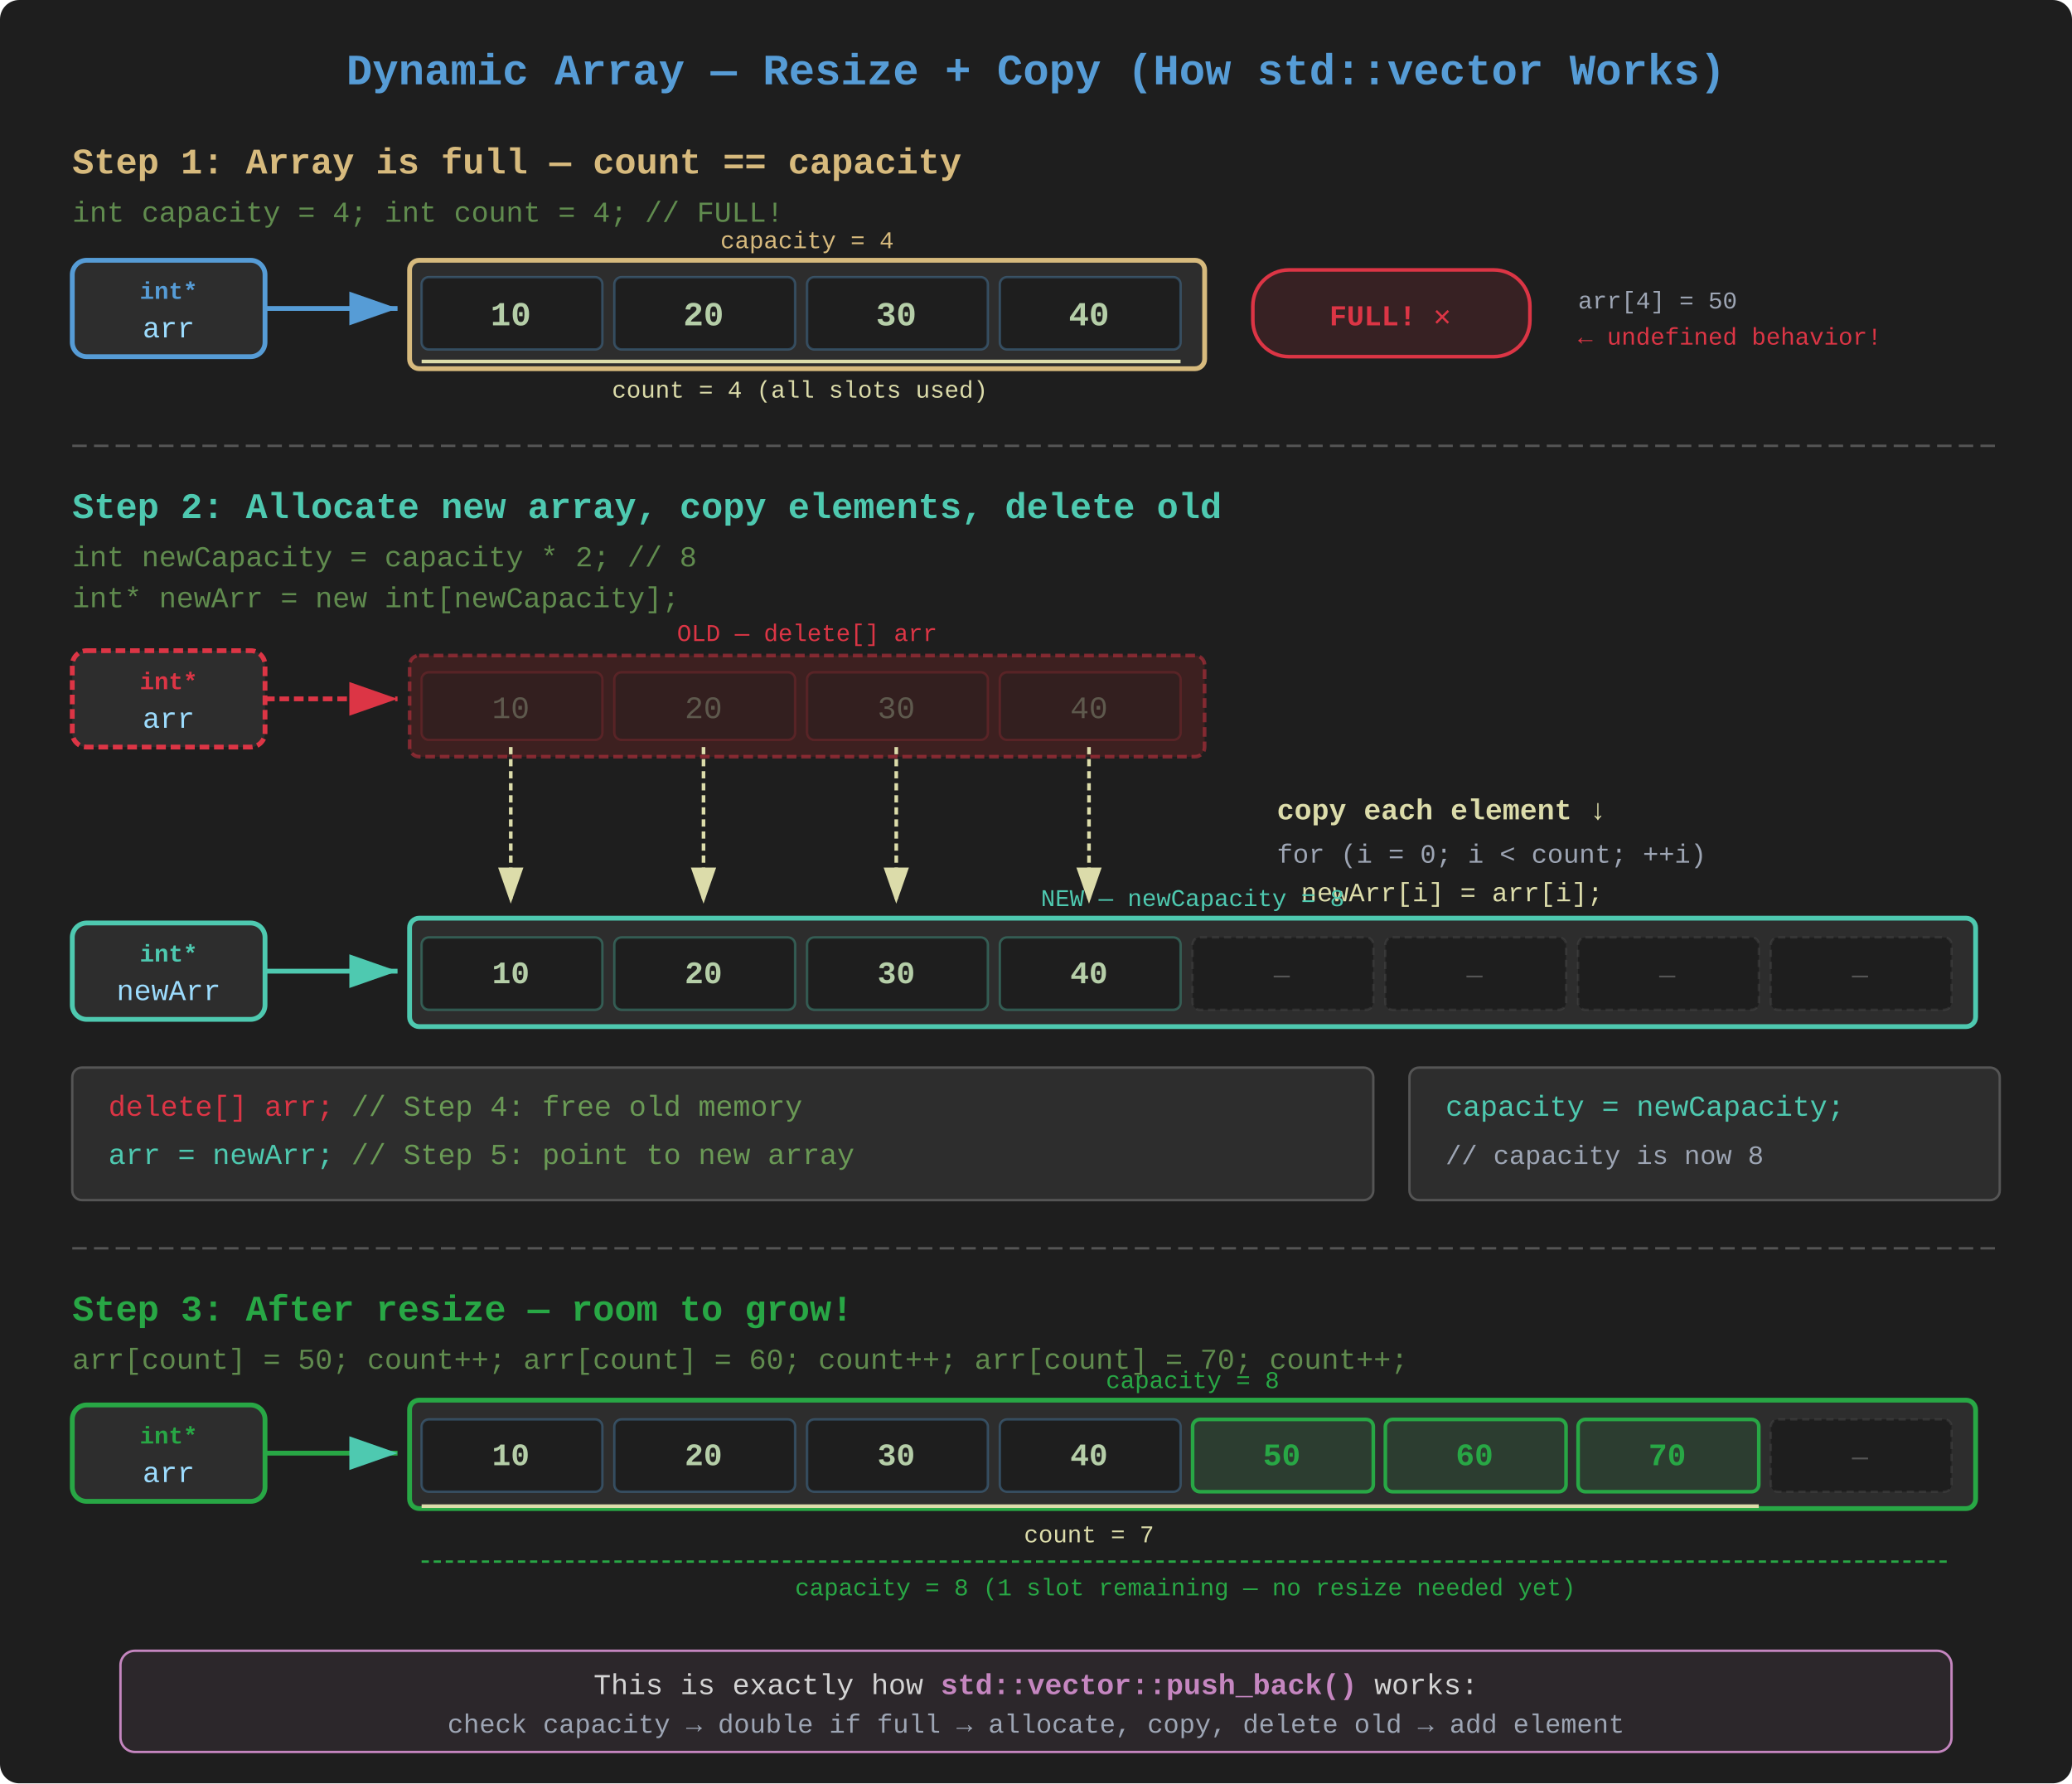
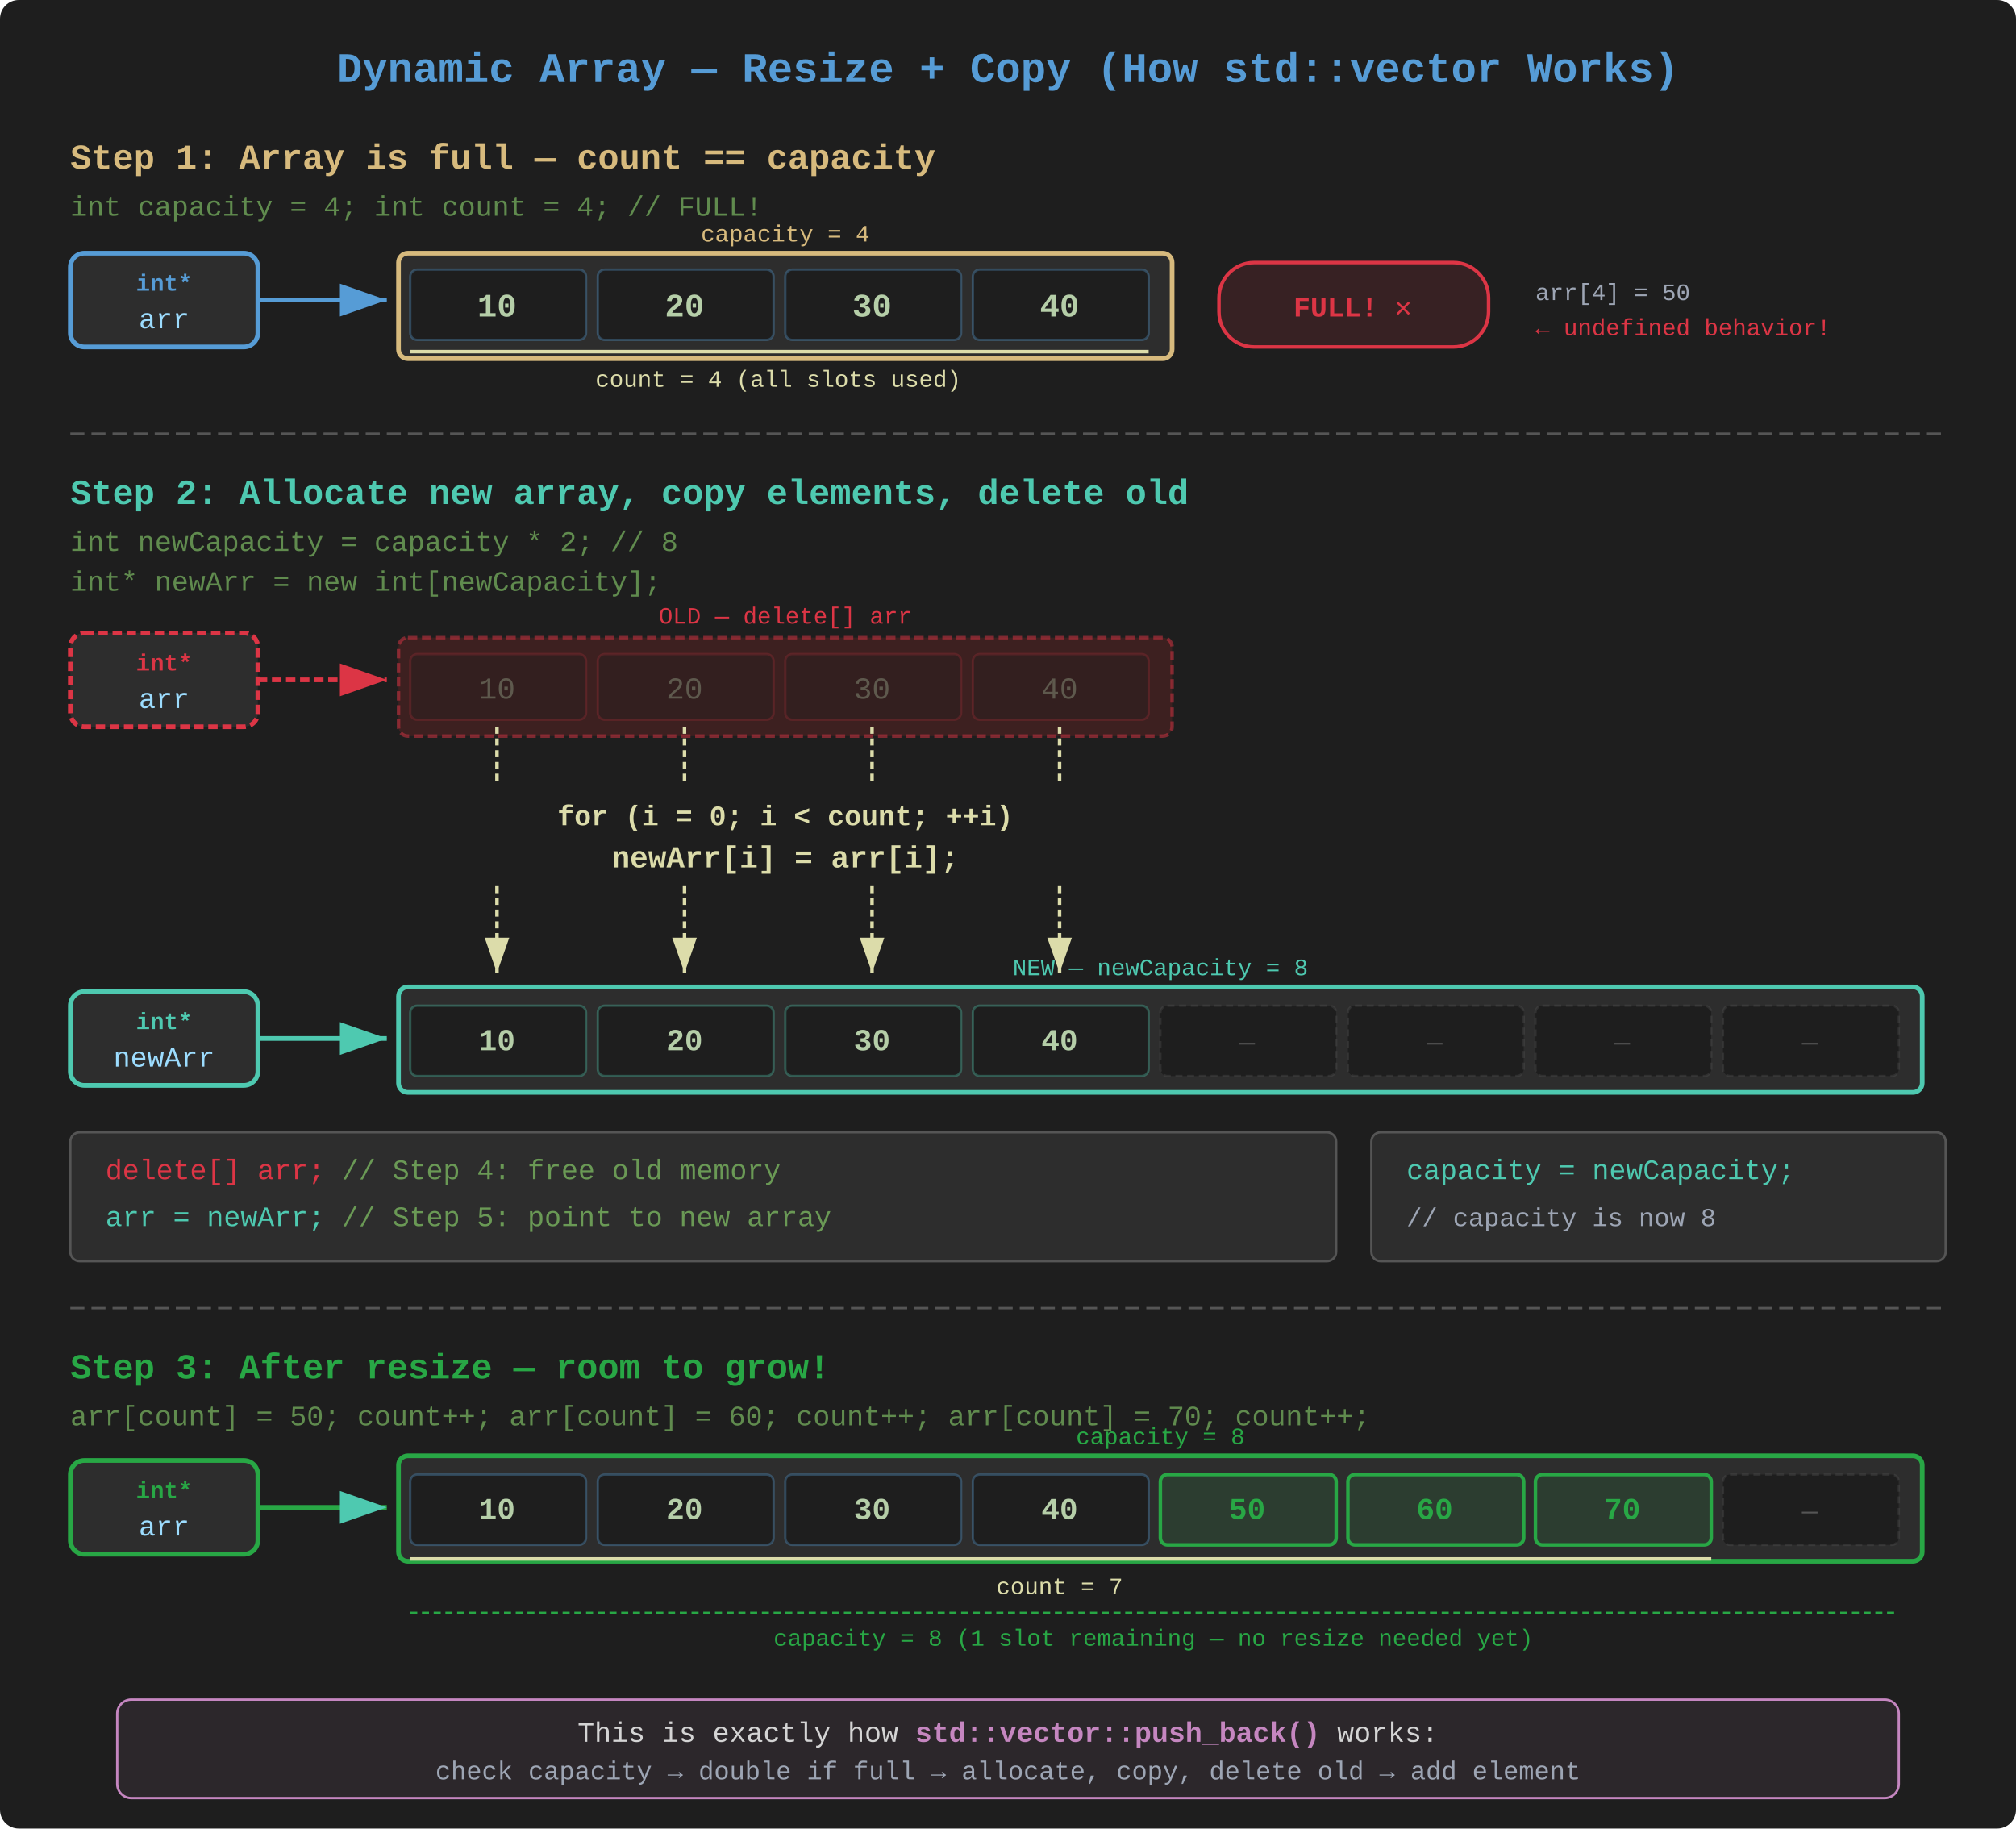
- <svg xmlns="http://www.w3.org/2000/svg" viewBox="0 0 860 740" font-family="Consolas, 'Courier New', monospace" font-size="14">
+ <svg xmlns="http://www.w3.org/2000/svg" viewBox="0 0 860 780" font-family="Consolas, 'Courier New', monospace" font-size="14">
  <defs>
    <marker id="arrow" markerWidth="10" markerHeight="7" refX="10" refY="3.5" orient="auto">
      <polygon points="0 0, 10 3.5, 0 7" fill="#569cd6" />
    </marker>
    <marker id="arrow-green" markerWidth="10" markerHeight="7" refX="10" refY="3.5" orient="auto">
      <polygon points="0 0, 10 3.5, 0 7" fill="#4ec9b0" />
    </marker>
    <marker id="arrow-red" markerWidth="10" markerHeight="7" refX="10" refY="3.5" orient="auto">
      <polygon points="0 0, 10 3.5, 0 7" fill="#dc3545" />
    </marker>
    <marker id="arrow-amber" markerWidth="10" markerHeight="7" refX="10" refY="3.5" orient="auto">
      <polygon points="0 0, 10 3.5, 0 7" fill="#dcdcaa" />
    </marker>
  </defs>
-   <rect width="860" height="740" fill="#1e1e1e" rx="8" />
+   <rect width="860" height="780" fill="#1e1e1e" rx="8" />
  <text x="430" y="35" text-anchor="middle" fill="#569cd6" font-size="18" font-weight="bold">Dynamic Array — Resize + Copy (How std::vector Works)</text>
  <text x="30" y="72" fill="#d7ba7d" font-size="15" font-weight="bold">Step 1: Array is full — count == capacity</text>
  <text x="30" y="92" fill="#608b4e" font-size="12">int capacity = 4;  int count = 4;  // FULL!</text>
  <rect x="30" y="108" width="80" height="40" rx="6" fill="#2d2d2d" stroke="#569cd6" stroke-width="2" />
  <text x="70" y="124" text-anchor="middle" fill="#569cd6" font-size="10" font-weight="bold">int*</text>
  <text x="70" y="140" text-anchor="middle" fill="#9cdcfe" font-size="12">arr</text>
  <line x1="110" y1="128" x2="165" y2="128" stroke="#569cd6" stroke-width="2" marker-end="url(#arrow)" />
  <rect x="170" y="108" width="330" height="45" rx="4" fill="#2d2d2d" stroke="#d7ba7d" stroke-width="2" />
  <text x="335" y="103" text-anchor="middle" fill="#d7ba7d" font-size="10">capacity = 4</text>
  <rect x="175" y="115" width="75" height="30" rx="3" fill="#1e1e1e" stroke="#569cd655" stroke-width="1" />
  <text x="212" y="135" text-anchor="middle" fill="#b5cea8" font-size="14" font-weight="bold">10</text>
  <rect x="255" y="115" width="75" height="30" rx="3" fill="#1e1e1e" stroke="#569cd655" stroke-width="1" />
  <text x="292" y="135" text-anchor="middle" fill="#b5cea8" font-size="14" font-weight="bold">20</text>
  <rect x="335" y="115" width="75" height="30" rx="3" fill="#1e1e1e" stroke="#569cd655" stroke-width="1" />
  <text x="372" y="135" text-anchor="middle" fill="#b5cea8" font-size="14" font-weight="bold">30</text>
  <rect x="415" y="115" width="75" height="30" rx="3" fill="#1e1e1e" stroke="#569cd655" stroke-width="1" />
  <text x="452" y="135" text-anchor="middle" fill="#b5cea8" font-size="14" font-weight="bold">40</text>
  <line x1="175" y1="150" x2="490" y2="150" stroke="#dcdcaa" stroke-width="1.5" />
  <text x="332" y="165" text-anchor="middle" fill="#dcdcaa" font-size="10">count = 4 (all slots used)</text>
  <rect x="520" y="112" width="115" height="36" rx="15" fill="#dc354522" stroke="#dc3545" stroke-width="1.5" />
  <text x="577" y="135" text-anchor="middle" fill="#dc3545" font-size="12" font-weight="bold">FULL! ✕</text>
  <text x="655" y="128" fill="#9da5b4" font-size="10">arr[4] = 50</text>
  <text x="655" y="143" fill="#dc3545" font-size="10">← undefined behavior!</text>
  <line x1="30" y1="185" x2="830" y2="185" stroke="#555" stroke-width="1" stroke-dasharray="6,3" />
  <text x="30" y="215" fill="#4ec9b0" font-size="15" font-weight="bold">Step 2: Allocate new array, copy elements, delete old</text>
  <text x="30" y="235" fill="#608b4e" font-size="12">int newCapacity = capacity * 2;   // 8</text>
  <text x="30" y="252" fill="#608b4e" font-size="12">int* newArr = new int[newCapacity];</text>
  <rect x="30" y="270" width="80" height="40" rx="6" fill="#2d2d2d" stroke="#dc3545" stroke-width="2" stroke-dasharray="4,2" />
  <text x="70" y="286" text-anchor="middle" fill="#dc3545" font-size="10" font-weight="bold">int*</text>
  <text x="70" y="302" text-anchor="middle" fill="#9cdcfe" font-size="12">arr</text>
  <line x1="110" y1="290" x2="165" y2="290" stroke="#dc3545" stroke-width="2" stroke-dasharray="4,2" marker-end="url(#arrow-red)" />
  <rect x="170" y="272" width="330" height="42" rx="4" fill="#3d2020" stroke="#dc354580" stroke-width="1.5" stroke-dasharray="4,2" />
  <text x="335" y="266" text-anchor="middle" fill="#dc3545" font-size="10">OLD — delete[] arr</text>
  <rect x="175" y="279" width="75" height="28" rx="3" fill="#1e1e1e55" stroke="#dc354533" stroke-width="1" />
  <text x="212" y="298" text-anchor="middle" fill="#b5cea855" font-size="13">10</text>
  <rect x="255" y="279" width="75" height="28" rx="3" fill="#1e1e1e55" stroke="#dc354533" stroke-width="1" />
  <text x="292" y="298" text-anchor="middle" fill="#b5cea855" font-size="13">20</text>
  <rect x="335" y="279" width="75" height="28" rx="3" fill="#1e1e1e55" stroke="#dc354533" stroke-width="1" />
  <text x="372" y="298" text-anchor="middle" fill="#b5cea855" font-size="13">30</text>
  <rect x="415" y="279" width="75" height="28" rx="3" fill="#1e1e1e55" stroke="#dc354533" stroke-width="1" />
  <text x="452" y="298" text-anchor="middle" fill="#b5cea855" font-size="13">40</text>
-   <line x1="212" y1="310" x2="212" y2="375" stroke="#dcdcaa" stroke-width="1.5" stroke-dasharray="3,2" marker-end="url(#arrow-amber)" />
-   <line x1="292" y1="310" x2="292" y2="375" stroke="#dcdcaa" stroke-width="1.5" stroke-dasharray="3,2" marker-end="url(#arrow-amber)" />
-   <line x1="372" y1="310" x2="372" y2="375" stroke="#dcdcaa" stroke-width="1.5" stroke-dasharray="3,2" marker-end="url(#arrow-amber)" />
-   <line x1="452" y1="310" x2="452" y2="375" stroke="#dcdcaa" stroke-width="1.5" stroke-dasharray="3,2" marker-end="url(#arrow-amber)" />
-   <text x="530" y="340" fill="#dcdcaa" font-size="12" font-weight="bold">copy each element ↓</text>
-   <text x="530" y="358" fill="#9da5b4" font-size="11">for (i = 0; i &lt; count; ++i)</text>
-   <text x="540" y="374" fill="#dcdcaa" font-size="11">newArr[i] = arr[i];</text>
-   <rect x="30" y="383" width="80" height="40" rx="6" fill="#2d2d2d" stroke="#4ec9b0" stroke-width="2" />
-   <text x="70" y="399" text-anchor="middle" fill="#4ec9b0" font-size="10" font-weight="bold">int*</text>
-   <text x="70" y="415" text-anchor="middle" fill="#9cdcfe" font-size="12">newArr</text>
-   <line x1="110" y1="403" x2="165" y2="403" stroke="#4ec9b0" stroke-width="2" marker-end="url(#arrow-green)" />
-   <rect x="170" y="381" width="650" height="45" rx="4" fill="#2d2d2d" stroke="#4ec9b0" stroke-width="2" />
-   <text x="495" y="376" text-anchor="middle" fill="#4ec9b0" font-size="10">NEW — newCapacity = 8</text>
-   <rect x="175" y="389" width="75" height="30" rx="3" fill="#1e1e1e" stroke="#4ec9b055" stroke-width="1" />
-   <text x="212" y="408" text-anchor="middle" fill="#b5cea8" font-size="13" font-weight="bold">10</text>
-   <rect x="255" y="389" width="75" height="30" rx="3" fill="#1e1e1e" stroke="#4ec9b055" stroke-width="1" />
-   <text x="292" y="408" text-anchor="middle" fill="#b5cea8" font-size="13" font-weight="bold">20</text>
-   <rect x="335" y="389" width="75" height="30" rx="3" fill="#1e1e1e" stroke="#4ec9b055" stroke-width="1" />
-   <text x="372" y="408" text-anchor="middle" fill="#b5cea8" font-size="13" font-weight="bold">30</text>
-   <rect x="415" y="389" width="75" height="30" rx="3" fill="#1e1e1e" stroke="#4ec9b055" stroke-width="1" />
-   <text x="452" y="408" text-anchor="middle" fill="#b5cea8" font-size="13" font-weight="bold">40</text>
-   <rect x="495" y="389" width="75" height="30" rx="3" fill="#1e1e1e" stroke="#55555555" stroke-width="1" stroke-dasharray="3,2" />
-   <text x="532" y="408" text-anchor="middle" fill="#555" font-size="11">—</text>
-   <rect x="575" y="389" width="75" height="30" rx="3" fill="#1e1e1e" stroke="#55555555" stroke-width="1" stroke-dasharray="3,2" />
-   <text x="612" y="408" text-anchor="middle" fill="#555" font-size="11">—</text>
-   <rect x="655" y="389" width="75" height="30" rx="3" fill="#1e1e1e" stroke="#55555555" stroke-width="1" stroke-dasharray="3,2" />
-   <text x="692" y="408" text-anchor="middle" fill="#555" font-size="11">—</text>
-   <rect x="735" y="389" width="75" height="30" rx="3" fill="#1e1e1e" stroke="#55555555" stroke-width="1" stroke-dasharray="3,2" />
-   <text x="772" y="408" text-anchor="middle" fill="#555" font-size="11">—</text>
-   <rect x="30" y="443" width="540" height="55" rx="4" fill="#2d2d2d" stroke="#555" stroke-width="1" />
-   <text x="45" y="463" fill="#dc3545" font-size="12">delete[] arr;             <tspan fill="#6a9955">// Step 4: free old memory</tspan>
+   <line x1="212" y1="310" x2="212" y2="333" stroke="#dcdcaa" stroke-width="1.5" stroke-dasharray="3,2" />
+   <line x1="292" y1="310" x2="292" y2="333" stroke="#dcdcaa" stroke-width="1.5" stroke-dasharray="3,2" />
+   <line x1="372" y1="310" x2="372" y2="333" stroke="#dcdcaa" stroke-width="1.5" stroke-dasharray="3,2" />
+   <line x1="452" y1="310" x2="452" y2="333" stroke="#dcdcaa" stroke-width="1.5" stroke-dasharray="3,2" />
+   <text x="335" y="352" text-anchor="middle" fill="#dcdcaa" font-size="12" font-weight="bold">for (i = 0; i &lt; count; ++i)</text>
+   <text x="335" y="370" text-anchor="middle" fill="#dcdcaa" font-size="13" font-weight="bold">newArr[i] = arr[i];</text>
+   <line x1="212" y1="378" x2="212" y2="415" stroke="#dcdcaa" stroke-width="1.5" stroke-dasharray="3,2" marker-end="url(#arrow-amber)" />
+   <line x1="292" y1="378" x2="292" y2="415" stroke="#dcdcaa" stroke-width="1.5" stroke-dasharray="3,2" marker-end="url(#arrow-amber)" />
+   <line x1="372" y1="378" x2="372" y2="415" stroke="#dcdcaa" stroke-width="1.5" stroke-dasharray="3,2" marker-end="url(#arrow-amber)" />
+   <line x1="452" y1="378" x2="452" y2="415" stroke="#dcdcaa" stroke-width="1.5" stroke-dasharray="3,2" marker-end="url(#arrow-amber)" />
+   <rect x="30" y="423" width="80" height="40" rx="6" fill="#2d2d2d" stroke="#4ec9b0" stroke-width="2" />
+   <text x="70" y="439" text-anchor="middle" fill="#4ec9b0" font-size="10" font-weight="bold">int*</text>
+   <text x="70" y="455" text-anchor="middle" fill="#9cdcfe" font-size="12">newArr</text>
+   <line x1="110" y1="443" x2="165" y2="443" stroke="#4ec9b0" stroke-width="2" marker-end="url(#arrow-green)" />
+   <rect x="170" y="421" width="650" height="45" rx="4" fill="#2d2d2d" stroke="#4ec9b0" stroke-width="2" />
+   <text x="495" y="416" text-anchor="middle" fill="#4ec9b0" font-size="10">NEW — newCapacity = 8</text>
+   <rect x="175" y="429" width="75" height="30" rx="3" fill="#1e1e1e" stroke="#4ec9b055" stroke-width="1" />
+   <text x="212" y="448" text-anchor="middle" fill="#b5cea8" font-size="13" font-weight="bold">10</text>
+   <rect x="255" y="429" width="75" height="30" rx="3" fill="#1e1e1e" stroke="#4ec9b055" stroke-width="1" />
+   <text x="292" y="448" text-anchor="middle" fill="#b5cea8" font-size="13" font-weight="bold">20</text>
+   <rect x="335" y="429" width="75" height="30" rx="3" fill="#1e1e1e" stroke="#4ec9b055" stroke-width="1" />
+   <text x="372" y="448" text-anchor="middle" fill="#b5cea8" font-size="13" font-weight="bold">30</text>
+   <rect x="415" y="429" width="75" height="30" rx="3" fill="#1e1e1e" stroke="#4ec9b055" stroke-width="1" />
+   <text x="452" y="448" text-anchor="middle" fill="#b5cea8" font-size="13" font-weight="bold">40</text>
+   <rect x="495" y="429" width="75" height="30" rx="3" fill="#1e1e1e" stroke="#55555555" stroke-width="1" stroke-dasharray="3,2" />
+   <text x="532" y="448" text-anchor="middle" fill="#555" font-size="11">—</text>
+   <rect x="575" y="429" width="75" height="30" rx="3" fill="#1e1e1e" stroke="#55555555" stroke-width="1" stroke-dasharray="3,2" />
+   <text x="612" y="448" text-anchor="middle" fill="#555" font-size="11">—</text>
+   <rect x="655" y="429" width="75" height="30" rx="3" fill="#1e1e1e" stroke="#55555555" stroke-width="1" stroke-dasharray="3,2" />
+   <text x="692" y="448" text-anchor="middle" fill="#555" font-size="11">—</text>
+   <rect x="735" y="429" width="75" height="30" rx="3" fill="#1e1e1e" stroke="#55555555" stroke-width="1" stroke-dasharray="3,2" />
+   <text x="772" y="448" text-anchor="middle" fill="#555" font-size="11">—</text>
+   <rect x="30" y="483" width="540" height="55" rx="4" fill="#2d2d2d" stroke="#555" stroke-width="1" />
+   <text x="45" y="503" fill="#dc3545" font-size="12">delete[] arr;             <tspan fill="#6a9955">// Step 4: free old memory</tspan>
  </text>
-   <text x="45" y="483" fill="#4ec9b0" font-size="12">arr = newArr;             <tspan fill="#6a9955">// Step 5: point to new array</tspan>
+   <text x="45" y="523" fill="#4ec9b0" font-size="12">arr = newArr;             <tspan fill="#6a9955">// Step 5: point to new array</tspan>
  </text>
-   <rect x="585" y="443" width="245" height="55" rx="4" fill="#2d2d2d" stroke="#555" stroke-width="1" />
-   <text x="600" y="463" fill="#4ec9b0" font-size="12">capacity = newCapacity;</text>
-   <text x="600" y="483" fill="#9da5b4" font-size="11">// capacity is now 8</text>
-   <line x1="30" y1="518" x2="830" y2="518" stroke="#555" stroke-width="1" stroke-dasharray="6,3" />
-   <text x="30" y="548" fill="#28a745" font-size="15" font-weight="bold">Step 3: After resize — room to grow!</text>
-   <text x="30" y="568" fill="#608b4e" font-size="12">arr[count] = 50; count++;  arr[count] = 60; count++;  arr[count] = 70; count++;</text>
-   <rect x="30" y="583" width="80" height="40" rx="6" fill="#2d2d2d" stroke="#28a745" stroke-width="2" />
-   <text x="70" y="599" text-anchor="middle" fill="#28a745" font-size="10" font-weight="bold">int*</text>
-   <text x="70" y="615" text-anchor="middle" fill="#9cdcfe" font-size="12">arr</text>
-   <line x1="110" y1="603" x2="165" y2="603" stroke="#28a745" stroke-width="2" marker-end="url(#arrow-green)" />
-   <rect x="170" y="581" width="650" height="45" rx="4" fill="#2d2d2d" stroke="#28a745" stroke-width="2" />
-   <text x="495" y="576" text-anchor="middle" fill="#28a745" font-size="10">capacity = 8</text>
-   <rect x="175" y="589" width="75" height="30" rx="3" fill="#1e1e1e" stroke="#569cd655" stroke-width="1" />
-   <text x="212" y="608" text-anchor="middle" fill="#b5cea8" font-size="13" font-weight="bold">10</text>
-   <rect x="255" y="589" width="75" height="30" rx="3" fill="#1e1e1e" stroke="#569cd655" stroke-width="1" />
-   <text x="292" y="608" text-anchor="middle" fill="#b5cea8" font-size="13" font-weight="bold">20</text>
-   <rect x="335" y="589" width="75" height="30" rx="3" fill="#1e1e1e" stroke="#569cd655" stroke-width="1" />
-   <text x="372" y="608" text-anchor="middle" fill="#b5cea8" font-size="13" font-weight="bold">30</text>
-   <rect x="415" y="589" width="75" height="30" rx="3" fill="#1e1e1e" stroke="#569cd655" stroke-width="1" />
-   <text x="452" y="608" text-anchor="middle" fill="#b5cea8" font-size="13" font-weight="bold">40</text>
-   <rect x="495" y="589" width="75" height="30" rx="3" fill="#28a74522" stroke="#28a745" stroke-width="1.5" />
-   <text x="532" y="608" text-anchor="middle" fill="#28a745" font-size="13" font-weight="bold">50</text>
-   <rect x="575" y="589" width="75" height="30" rx="3" fill="#28a74522" stroke="#28a745" stroke-width="1.5" />
-   <text x="612" y="608" text-anchor="middle" fill="#28a745" font-size="13" font-weight="bold">60</text>
-   <rect x="655" y="589" width="75" height="30" rx="3" fill="#28a74522" stroke="#28a745" stroke-width="1.5" />
-   <text x="692" y="608" text-anchor="middle" fill="#28a745" font-size="13" font-weight="bold">70</text>
-   <rect x="735" y="589" width="75" height="30" rx="3" fill="#1e1e1e" stroke="#55555555" stroke-width="1" stroke-dasharray="3,2" />
-   <text x="772" y="608" text-anchor="middle" fill="#555" font-size="11">—</text>
-   <line x1="175" y1="625" x2="730" y2="625" stroke="#dcdcaa" stroke-width="1.5" />
-   <text x="452" y="640" text-anchor="middle" fill="#dcdcaa" font-size="10">count = 7</text>
-   <line x1="175" y1="648" x2="810" y2="648" stroke="#28a745" stroke-width="1" stroke-dasharray="3,2" />
-   <text x="492" y="662" text-anchor="middle" fill="#28a745" font-size="10">capacity = 8 (1 slot remaining — no resize needed yet)</text>
-   <rect x="50" y="685" width="760" height="42" rx="6" fill="#c586c015" stroke="#c586c0" stroke-width="1" />
-   <text x="430" y="703" text-anchor="middle" fill="#d4d4d4" font-size="12">This is exactly how <tspan fill="#c586c0" font-weight="bold">std::vector::push_back()</tspan> works:</text>
-   <text x="430" y="719" text-anchor="middle" fill="#9da5b4" font-size="11">check capacity → double if full → allocate, copy, delete old → add element</text>
+   <rect x="585" y="483" width="245" height="55" rx="4" fill="#2d2d2d" stroke="#555" stroke-width="1" />
+   <text x="600" y="503" fill="#4ec9b0" font-size="12">capacity = newCapacity;</text>
+   <text x="600" y="523" fill="#9da5b4" font-size="11">// capacity is now 8</text>
+   <line x1="30" y1="558" x2="830" y2="558" stroke="#555" stroke-width="1" stroke-dasharray="6,3" />
+   <text x="30" y="588" fill="#28a745" font-size="15" font-weight="bold">Step 3: After resize — room to grow!</text>
+   <text x="30" y="608" fill="#608b4e" font-size="12">arr[count] = 50; count++;  arr[count] = 60; count++;  arr[count] = 70; count++;</text>
+   <rect x="30" y="623" width="80" height="40" rx="6" fill="#2d2d2d" stroke="#28a745" stroke-width="2" />
+   <text x="70" y="639" text-anchor="middle" fill="#28a745" font-size="10" font-weight="bold">int*</text>
+   <text x="70" y="655" text-anchor="middle" fill="#9cdcfe" font-size="12">arr</text>
+   <line x1="110" y1="643" x2="165" y2="643" stroke="#28a745" stroke-width="2" marker-end="url(#arrow-green)" />
+   <rect x="170" y="621" width="650" height="45" rx="4" fill="#2d2d2d" stroke="#28a745" stroke-width="2" />
+   <text x="495" y="616" text-anchor="middle" fill="#28a745" font-size="10">capacity = 8</text>
+   <rect x="175" y="629" width="75" height="30" rx="3" fill="#1e1e1e" stroke="#569cd655" stroke-width="1" />
+   <text x="212" y="648" text-anchor="middle" fill="#b5cea8" font-size="13" font-weight="bold">10</text>
+   <rect x="255" y="629" width="75" height="30" rx="3" fill="#1e1e1e" stroke="#569cd655" stroke-width="1" />
+   <text x="292" y="648" text-anchor="middle" fill="#b5cea8" font-size="13" font-weight="bold">20</text>
+   <rect x="335" y="629" width="75" height="30" rx="3" fill="#1e1e1e" stroke="#569cd655" stroke-width="1" />
+   <text x="372" y="648" text-anchor="middle" fill="#b5cea8" font-size="13" font-weight="bold">30</text>
+   <rect x="415" y="629" width="75" height="30" rx="3" fill="#1e1e1e" stroke="#569cd655" stroke-width="1" />
+   <text x="452" y="648" text-anchor="middle" fill="#b5cea8" font-size="13" font-weight="bold">40</text>
+   <rect x="495" y="629" width="75" height="30" rx="3" fill="#28a74522" stroke="#28a745" stroke-width="1.5" />
+   <text x="532" y="648" text-anchor="middle" fill="#28a745" font-size="13" font-weight="bold">50</text>
+   <rect x="575" y="629" width="75" height="30" rx="3" fill="#28a74522" stroke="#28a745" stroke-width="1.5" />
+   <text x="612" y="648" text-anchor="middle" fill="#28a745" font-size="13" font-weight="bold">60</text>
+   <rect x="655" y="629" width="75" height="30" rx="3" fill="#28a74522" stroke="#28a745" stroke-width="1.5" />
+   <text x="692" y="648" text-anchor="middle" fill="#28a745" font-size="13" font-weight="bold">70</text>
+   <rect x="735" y="629" width="75" height="30" rx="3" fill="#1e1e1e" stroke="#55555555" stroke-width="1" stroke-dasharray="3,2" />
+   <text x="772" y="648" text-anchor="middle" fill="#555" font-size="11">—</text>
+   <line x1="175" y1="665" x2="730" y2="665" stroke="#dcdcaa" stroke-width="1.5" />
+   <text x="452" y="680" text-anchor="middle" fill="#dcdcaa" font-size="10">count = 7</text>
+   <line x1="175" y1="688" x2="810" y2="688" stroke="#28a745" stroke-width="1" stroke-dasharray="3,2" />
+   <text x="492" y="702" text-anchor="middle" fill="#28a745" font-size="10">capacity = 8 (1 slot remaining — no resize needed yet)</text>
+   <rect x="50" y="725" width="760" height="42" rx="6" fill="#c586c015" stroke="#c586c0" stroke-width="1" />
+   <text x="430" y="743" text-anchor="middle" fill="#d4d4d4" font-size="12">This is exactly how <tspan fill="#c586c0" font-weight="bold">std::vector::push_back()</tspan> works:</text>
+   <text x="430" y="759" text-anchor="middle" fill="#9da5b4" font-size="11">check capacity → double if full → allocate, copy, delete old → add element</text>
</svg>
